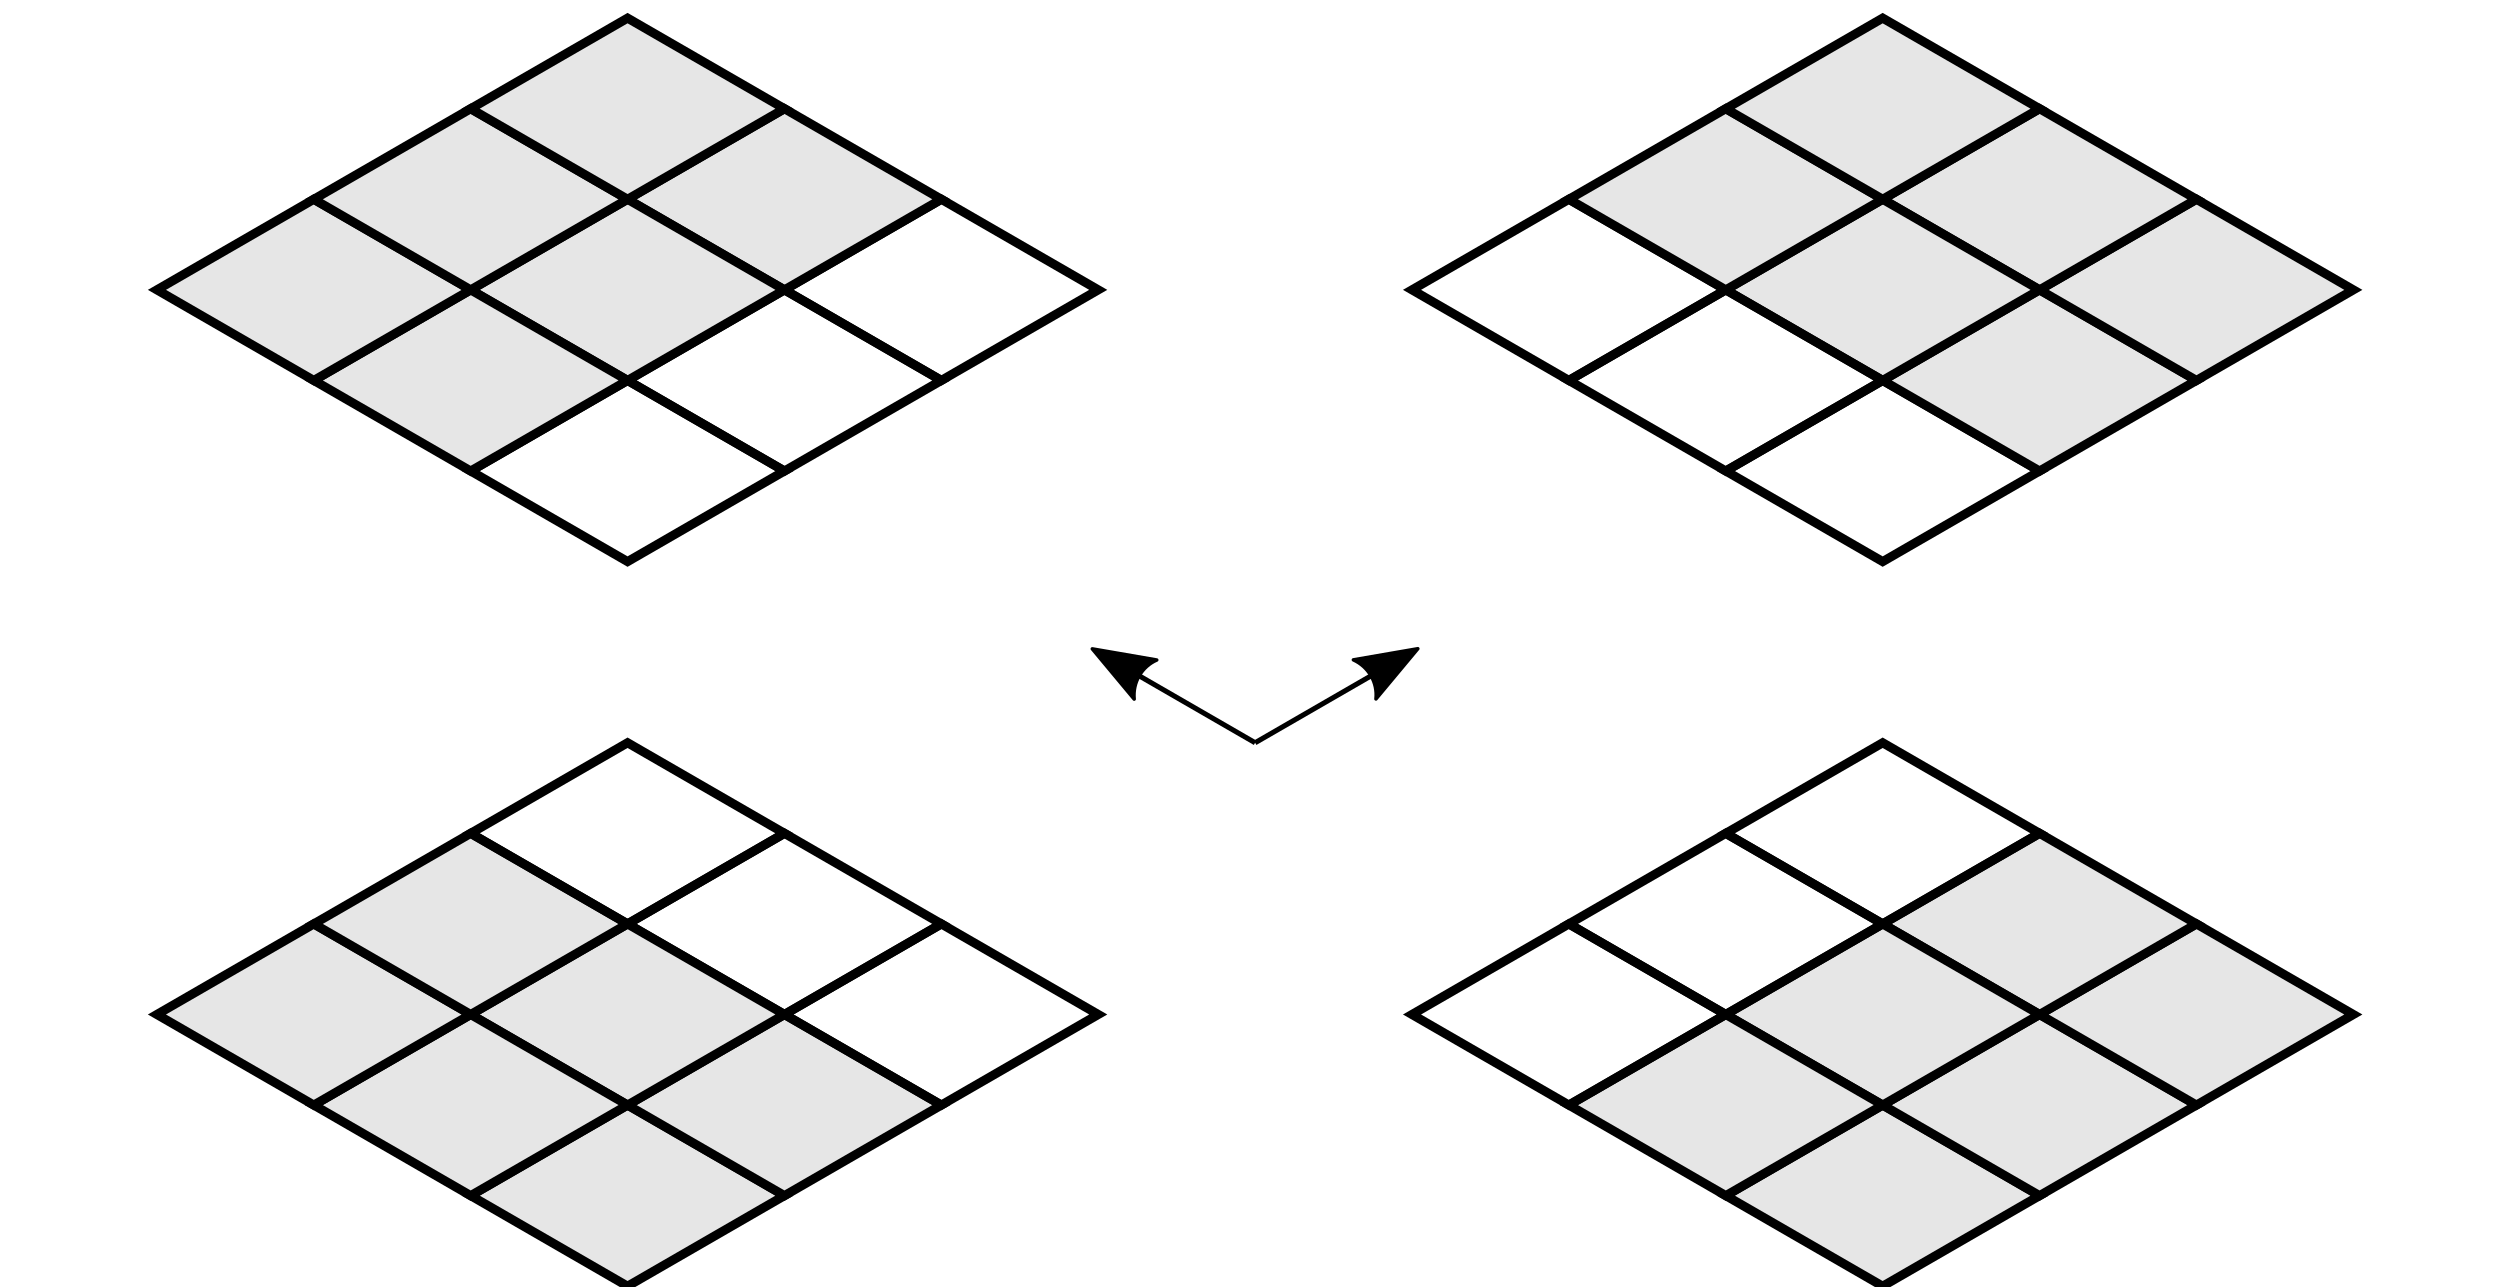
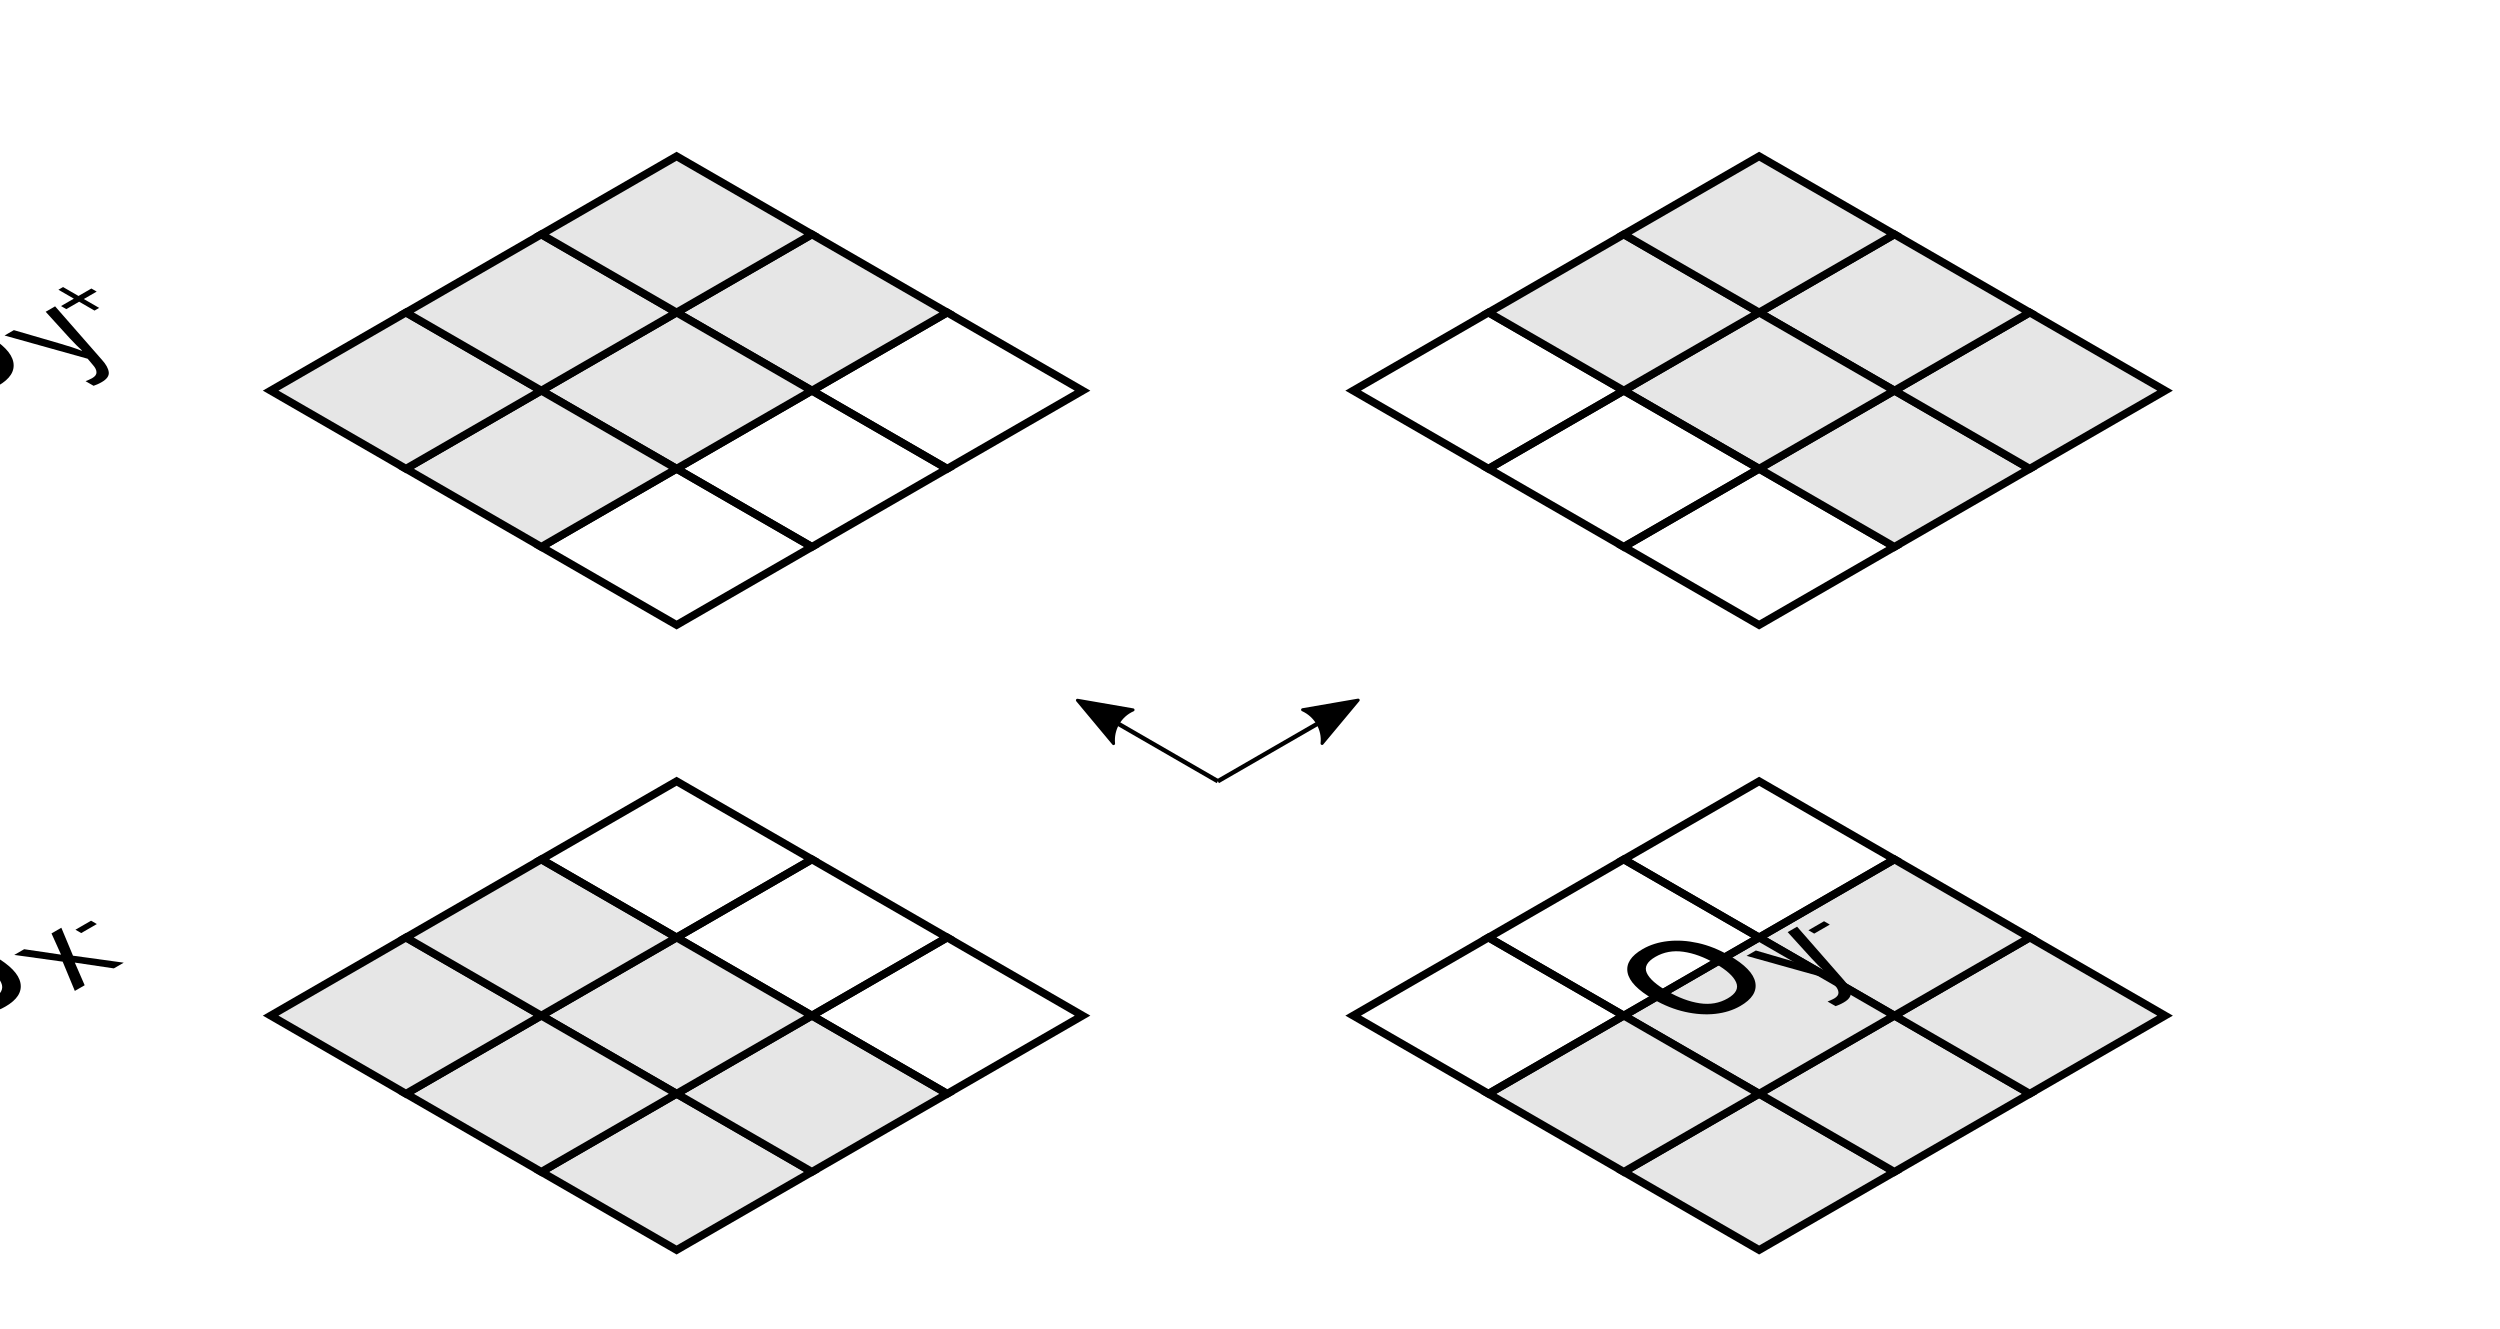
- <svg xmlns="http://www.w3.org/2000/svg" width="138mm" height="71mm" viewBox="0 0 488.976 251.575" id="svg4174" version="1.1">
+ <svg xmlns="http://www.w3.org/2000/svg" width="160mm" height="85mm" viewBox="0 0 566.929 301.181" id="svg4174" version="1.1">
  <defs id="defs4176">
    <marker orient="auto" refY="0" refX="0" id="Arrow2Lend" style="overflow:visible">
      <path id="path4451" style="fill:#000000;fill-opacity:1;fill-rule:evenodd;stroke:#000000;stroke-width:0.625;stroke-linejoin:round;stroke-opacity:1" d="M 8.719,4.034 -2.207,0.016 8.719,-4.002 c -1.745,2.372 -1.735,5.617 -6e-7,8.035 z" transform="matrix(-1.1,0,0,-1.1,-1.1,0)" />
    </marker>
    <marker orient="auto" refY="0" refX="0" id="Arrow2Lend-0" style="overflow:visible">
      <path id="path4451-8" style="fill:#000000;fill-opacity:1;fill-rule:evenodd;stroke:#000000;stroke-width:0.625;stroke-linejoin:round;stroke-opacity:1" d="M 8.719,4.034 -2.207,0.016 8.719,-4.002 c -1.745,2.372 -1.735,5.617 -6e-7,8.035 z" transform="matrix(-1.1,0,0,-1.1,-1.1,0)" />
    </marker>
  </defs>
-   <g id="layer1" transform="translate(0,-800.7874)">
-     <flowRoot xml:space="preserve" id="flowRoot4207" style="font-style:normal;font-weight:normal;font-size:40px;line-height:125%;font-family:sans-serif;text-align:center;letter-spacing:0px;word-spacing:0px;writing-mode:lr-tb;text-anchor:middle;fill:#000000;fill-opacity:1;stroke:none;stroke-width:1px;stroke-linecap:butt;stroke-linejoin:miter;stroke-opacity:1" transform="translate(61.37188,70.86613)">
+   <g id="layer1" transform="translate(0,-751.1811)">
+     <flowRoot xml:space="preserve" id="flowRoot4207" style="font-style:normal;font-weight:normal;font-size:40px;line-height:125%;font-family:sans-serif;text-align:center;letter-spacing:0px;word-spacing:0px;writing-mode:lr-tb;text-anchor:middle;fill:#000000;fill-opacity:1;stroke:none;stroke-width:1px;stroke-linecap:butt;stroke-linejoin:miter;stroke-opacity:1" transform="translate(92.05785,53.1496)">
      <flowRegion id="flowRegion4209">
        <rect id="rect4211" width="70.866" height="70.866" x="212.598" y="910.63" />
      </flowRegion>
      <flowPara id="flowPara4213" />
    </flowRoot>
-     <flowRoot xml:space="preserve" id="flowRoot4233" style="font-style:normal;font-weight:normal;font-size:15px;line-height:125%;font-family:sans-serif;text-align:center;letter-spacing:0px;word-spacing:0px;writing-mode:lr-tb;text-anchor:middle;fill:#000000;fill-opacity:1;stroke:none;stroke-width:1px;stroke-linecap:butt;stroke-linejoin:miter;stroke-opacity:1" transform="translate(61.37188,70.86613)">
+     <flowRoot xml:space="preserve" id="flowRoot4233" style="font-style:normal;font-weight:normal;font-size:15px;line-height:125%;font-family:sans-serif;text-align:center;letter-spacing:0px;word-spacing:0px;writing-mode:lr-tb;text-anchor:middle;fill:#000000;fill-opacity:1;stroke:none;stroke-width:1px;stroke-linecap:butt;stroke-linejoin:miter;stroke-opacity:1" transform="translate(92.05785,53.1496)">
      <flowRegion id="flowRegion4235">
        <rect id="rect4237" width="106.299" height="70.866" x="212.598" y="839.764" style="font-size:15px" />
      </flowRegion>
      <flowPara id="flowPara4239" />
    </flowRoot>
-     <flowRoot xml:space="preserve" id="flowRoot4245" style="font-style:normal;font-weight:normal;font-size:15px;line-height:125%;font-family:sans-serif;text-align:center;letter-spacing:0px;word-spacing:0px;writing-mode:lr-tb;text-anchor:middle;fill:#000000;fill-opacity:1;stroke:none;stroke-width:1px;stroke-linecap:butt;stroke-linejoin:miter;stroke-opacity:1" transform="translate(61.37188,70.86613)">
+     <flowRoot xml:space="preserve" id="flowRoot4245" style="font-style:normal;font-weight:normal;font-size:15px;line-height:125%;font-family:sans-serif;text-align:center;letter-spacing:0px;word-spacing:0px;writing-mode:lr-tb;text-anchor:middle;fill:#000000;fill-opacity:1;stroke:none;stroke-width:1px;stroke-linecap:butt;stroke-linejoin:miter;stroke-opacity:1" transform="translate(92.05785,53.1496)">
      <flowRegion id="flowRegion4247">
        <rect id="rect4249" width="92.058" height="88.583" x="245.488" y="839.764" style="font-size:15px" />
      </flowRegion>
      <flowPara id="flowPara4251" />
    </flowRoot>
-     <g id="g4385" transform="translate(92.05782,-124.0158)">
-       <g id="g4861-94" transform="translate(-337.5453,17.71654)">
-         <g id="g4400" transform="translate(-46.02891,540.3543)">
-           <path id="path4424" d="m 537.004,512.008 c 30.686,-17.717 30.686,-17.717 30.686,-17.717" style="fill:none;fill-rule:evenodd;stroke:#000000;stroke-width:0.999;stroke-linecap:butt;stroke-linejoin:miter;stroke-miterlimit:4;stroke-dasharray:none;stroke-opacity:1;marker-end:url(#Arrow2Lend)" />
-           <path id="path4424-8" d="M 537.004,512.008 506.318,494.291" style="fill:none;fill-rule:evenodd;stroke:#000000;stroke-width:0.999;stroke-linecap:butt;stroke-linejoin:miter;stroke-miterlimit:4;stroke-dasharray:none;stroke-opacity:1;marker-end:url(#Arrow2Lend-0)" />
-           <flowRoot transform="matrix(0.8660254,-0.5,1,0.5773503,-466.9056,142.44)" style="font-style:normal;font-weight:normal;font-size:40px;line-height:125%;font-family:sans-serif;text-align:center;letter-spacing:0px;word-spacing:0px;writing-mode:lr-tb;text-anchor:middle;fill:#000000;fill-opacity:1;stroke:none;stroke-width:1px;stroke-linecap:butt;stroke-linejoin:miter;stroke-opacity:1" id="flowRoot4253-18-58-07-8-9-5" xml:space="preserve">
-             <flowRegion id="flowRegion4255-964-6-5-6-35-7">
-               <rect y="822.047" x="214.802" height="35.433" width="61.372" id="rect4257-33-2-870-8-70-4" />
-             </flowRegion>
-             <flowPara style="font-size:15px" id="flowPara4259-38-84-4-38-81-1">X<flowSpan id="flowSpan4471-85" style="font-size:65%;baseline-shift:sub" />
-             </flowPara>
-           </flowRoot>
-           <flowRoot transform="matrix(0.8660254,-0.5,1,0.5773503,-547.3188,142.44)" style="font-style:normal;font-weight:normal;font-size:40px;line-height:125%;font-family:sans-serif;text-align:center;letter-spacing:0px;word-spacing:0px;writing-mode:lr-tb;text-anchor:middle;fill:#000000;fill-opacity:1;stroke:none;stroke-width:1px;stroke-linecap:butt;stroke-linejoin:miter;stroke-opacity:1" id="flowRoot4253-18-58-07-8-9-5-9" xml:space="preserve">
-             <flowRegion id="flowRegion4255-964-6-5-6-35-7-7">
-               <rect y="822.047" x="214.802" height="35.433" width="61.372" id="rect4257-33-2-870-8-70-4-5" />
-             </flowRegion>
-             <flowPara style="font-size:15px" id="flowPara4259-38-84-4-38-81-1-3">Y</flowPara>
-           </flowRoot>
-         </g>
-       </g>
+     <g id="g4400" transform="translate(-260.8304,416.3386)">
+       <path id="path4424" d="m 537.004,512.008 c 30.686,-17.717 30.686,-17.717 30.686,-17.717" style="fill:none;fill-rule:evenodd;stroke:#000000;stroke-width:0.999;stroke-linecap:butt;stroke-linejoin:miter;stroke-miterlimit:4;stroke-dasharray:none;stroke-opacity:1;marker-end:url(#Arrow2Lend)" />
+       <path id="path4424-8" d="M 537.004,512.008 506.318,494.291" style="fill:none;fill-rule:evenodd;stroke:#000000;stroke-width:0.999;stroke-linecap:butt;stroke-linejoin:miter;stroke-miterlimit:4;stroke-dasharray:none;stroke-opacity:1;marker-end:url(#Arrow2Lend-0)" />
+       <flowRoot transform="matrix(0.8660254,-0.5,1,0.5773503,-466.9056,142.44)" style="font-style:normal;font-weight:normal;font-size:40px;line-height:125%;font-family:sans-serif;text-align:center;letter-spacing:0px;word-spacing:0px;writing-mode:lr-tb;text-anchor:middle;fill:#000000;fill-opacity:1;stroke:none;stroke-width:1px;stroke-linecap:butt;stroke-linejoin:miter;stroke-opacity:1" id="flowRoot4253-18-58-07-8-9-5" xml:space="preserve">
+         <flowRegion id="flowRegion4255-964-6-5-6-35-7">
+           <rect y="822.047" x="214.802" height="35.433" width="61.372" id="rect4257-33-2-870-8-70-4" />
+         </flowRegion>
+         <flowPara style="font-size:15px" id="flowPara4259-38-84-4-38-81-1">X<flowSpan id="flowSpan4471-85" style="font-size:65%;baseline-shift:sub" />
+         </flowPara>
+       </flowRoot>
+       <flowRoot transform="matrix(0.8660254,-0.5,1,0.5773503,-547.3188,142.44)" style="font-style:normal;font-weight:normal;font-size:40px;line-height:125%;font-family:sans-serif;text-align:center;letter-spacing:0px;word-spacing:0px;writing-mode:lr-tb;text-anchor:middle;fill:#000000;fill-opacity:1;stroke:none;stroke-width:1px;stroke-linecap:butt;stroke-linejoin:miter;stroke-opacity:1" id="flowRoot4253-18-58-07-8-9-5-9" xml:space="preserve">
+         <flowRegion id="flowRegion4255-964-6-5-6-35-7-7">
+           <rect y="822.047" x="214.802" height="35.433" width="61.372" id="rect4257-33-2-870-8-70-4-5" />
+         </flowRegion>
+         <flowPara style="font-size:15px" id="flowPara4259-38-84-4-38-81-1-3">Y</flowPara>
+       </flowRoot>
    </g>
-     <g id="g4347" transform="translate(-3.2524671e-5,212.5984)">
+     <text transform="matrix(0.8660254,-0.5,1,0.5773503,0,0)" id="text4259" y="848.432" x="-876.247" style="font-style:normal;font-weight:normal;font-size:40px;line-height:125%;font-family:sans-serif;text-align:center;letter-spacing:0px;word-spacing:0px;writing-mode:lr-tb;text-anchor:middle;fill:#000000;fill-opacity:1;stroke:none;stroke-width:1px;stroke-linecap:butt;stroke-linejoin:miter;stroke-opacity:1" xml:space="preserve">
+       <tspan y="848.432" x="-876.247" id="tspan4261">o<tspan id="tspan4297" style="font-size:65%;baseline-shift:sub">x<tspan id="tspan4299" style="font-size:65%;baseline-shift:super">-</tspan>
+         </tspan>
+       </tspan>
+     </text>
+     <text transform="matrix(0.8660254,-0.5,1,0.5773503,0,0)" id="text4259-4" y="725.688" x="-734.515" style="font-style:normal;font-weight:normal;font-size:40px;line-height:125%;font-family:sans-serif;text-align:center;letter-spacing:0px;word-spacing:0px;writing-mode:lr-tb;text-anchor:middle;fill:#000000;fill-opacity:1;stroke:none;stroke-width:1px;stroke-linecap:butt;stroke-linejoin:miter;stroke-opacity:1" xml:space="preserve">
+       <tspan y="725.688" x="-734.515" id="tspan4261-7">o<tspan id="tspan4297-6" style="font-size:65%;baseline-shift:sub">y<tspan id="tspan4301-1" style="font-size:65%;baseline-shift:super">+</tspan>
+         </tspan>
+       </tspan>
+     </text>
+     <text transform="matrix(0.8660254,-0.5,1,0.5773503,0,0)" id="text4259-8" y="922.29" x="-507.498" style="font-style:normal;font-weight:normal;font-size:40px;line-height:125%;font-family:sans-serif;text-align:center;letter-spacing:0px;word-spacing:0px;writing-mode:lr-tb;text-anchor:middle;fill:#000000;fill-opacity:1;stroke:none;stroke-width:1px;stroke-linecap:butt;stroke-linejoin:miter;stroke-opacity:1" xml:space="preserve">
+       <tspan y="922.29" x="-507.498" id="tspan4261-6">o<tspan id="tspan4297-0" style="font-size:65%;baseline-shift:sub">x<tspan id="tspan4299-4" style="font-size:65%;baseline-shift:super">+</tspan>
+         </tspan>
+       </tspan>
+     </text>
+     <g id="g4347" transform="translate(30.68596,194.8819)">
      <path id="path4243-3-2-91-88-5-7-6" d="m 368.231,698.031 30.686,-17.717 -30.686,-17.717 -30.686,17.717 z" style="fill:none;fill-rule:evenodd;stroke:#000000;stroke-width:1.772;stroke-linecap:square;stroke-linejoin:miter;stroke-miterlimit:4;stroke-dasharray:none;stroke-opacity:1" />
      <path id="path4243-3-2-91-88-5-7-0-4" d="m 398.917,680.315 30.686,-17.717 -30.686,-17.717 -30.686,17.717 z" style="fill:#e6e6e6;fill-rule:evenodd;stroke:#000000;stroke-width:1.772;stroke-linecap:square;stroke-linejoin:miter;stroke-miterlimit:4;stroke-dasharray:none;stroke-opacity:1" />
      <path id="path4243-3-2-91-88-5-7-3-6" d="m 429.603,662.598 30.686,-17.717 -30.686,-17.717 -30.686,17.717 z" style="fill:#e6e6e6;fill-rule:evenodd;stroke:#000000;stroke-width:1.772;stroke-linecap:square;stroke-linejoin:miter;stroke-miterlimit:4;stroke-dasharray:none;stroke-opacity:1" />
      <path id="path4243-3-2-91-88-5-7-09-25" d="m 398.917,644.882 30.686,-17.717 -30.686,-17.717 -30.686,17.717 z" style="fill:#e6e6e6;fill-rule:evenodd;stroke:#000000;stroke-width:1.772;stroke-linecap:square;stroke-linejoin:miter;stroke-miterlimit:4;stroke-dasharray:none;stroke-opacity:1" />
      <path id="path4243-3-2-91-88-5-7-2-8" d="m 368.231,662.598 30.686,-17.717 -30.686,-17.717 -30.686,17.717 z" style="fill:#e6e6e6;fill-rule:evenodd;stroke:#000000;stroke-width:1.772;stroke-linecap:square;stroke-linejoin:miter;stroke-miterlimit:4;stroke-dasharray:none;stroke-opacity:1" />
      <path id="path4243-3-2-91-88-5-7-5-62" d="m 337.545,680.315 30.686,-17.717 -30.686,-17.717 -30.686,17.717 z" style="fill:none;fill-rule:evenodd;stroke:#000000;stroke-width:1.772;stroke-linecap:square;stroke-linejoin:miter;stroke-miterlimit:4;stroke-dasharray:none;stroke-opacity:1" />
      <path id="path4243-3-2-91-88-5-7-4-84" d="m 306.859,662.598 30.686,-17.717 -30.686,-17.717 -30.686,17.717 z" style="fill:none;fill-rule:evenodd;stroke:#000000;stroke-width:1.772;stroke-linecap:square;stroke-linejoin:miter;stroke-miterlimit:4;stroke-dasharray:none;stroke-opacity:1" />
      <path id="path4243-3-2-91-88-5-7-05-7" d="m 337.545,644.882 30.686,-17.717 -30.686,-17.717 -30.686,17.717 z" style="fill:#e6e6e6;fill-rule:evenodd;stroke:#000000;stroke-width:1.772;stroke-linecap:square;stroke-linejoin:miter;stroke-miterlimit:4;stroke-dasharray:none;stroke-opacity:1" />
      <path id="path4243-3-2-91-88-5-7-9-24" d="m 368.231,627.165 30.686,-17.717 -30.686,-17.717 -30.686,17.717 z" style="fill:#e6e6e6;fill-rule:evenodd;stroke:#000000;stroke-width:1.772;stroke-linecap:square;stroke-linejoin:miter;stroke-miterlimit:4;stroke-dasharray:none;stroke-opacity:1" />
    </g>
-     <g id="g4358" transform="translate(-2.0631167e-5,354.3307)">
+     <g id="g4358" transform="translate(30.68595,336.6142)">
      <path id="path4243-3-2-91-88-5-7-46-0" d="m 122.744,698.031 30.686,-17.717 -30.686,-17.717 -30.686,17.717 z" style="fill:#e6e6e6;fill-rule:evenodd;stroke:#000000;stroke-width:1.772;stroke-linecap:square;stroke-linejoin:miter;stroke-miterlimit:4;stroke-dasharray:none;stroke-opacity:1" />
      <path id="path4243-3-2-91-88-5-7-0-9-6" d="m 153.43,680.315 30.686,-17.717 -30.686,-17.717 -30.686,17.717 z" style="fill:#e6e6e6;fill-rule:evenodd;stroke:#000000;stroke-width:1.772;stroke-linecap:square;stroke-linejoin:miter;stroke-miterlimit:4;stroke-dasharray:none;stroke-opacity:1" />
      <path id="path4243-3-2-91-88-5-7-3-2-2" d="m 184.116,662.598 30.686,-17.717 -30.686,-17.717 -30.686,17.717 z" style="fill:none;fill-rule:evenodd;stroke:#000000;stroke-width:1.772;stroke-linecap:square;stroke-linejoin:miter;stroke-miterlimit:4;stroke-dasharray:none;stroke-opacity:1" />
      <path id="path4243-3-2-91-88-5-7-09-2-9" d="m 153.43,644.882 30.686,-17.717 -30.686,-17.717 -30.686,17.717 z" style="fill:none;fill-rule:evenodd;stroke:#000000;stroke-width:1.772;stroke-linecap:square;stroke-linejoin:miter;stroke-miterlimit:4;stroke-dasharray:none;stroke-opacity:1" />
      <path id="path4243-3-2-91-88-5-7-2-4-9" d="m 122.744,662.598 30.686,-17.717 -30.686,-17.717 -30.686,17.717 z" style="fill:#e6e6e6;fill-rule:evenodd;stroke:#000000;stroke-width:1.772;stroke-linecap:square;stroke-linejoin:miter;stroke-miterlimit:4;stroke-dasharray:none;stroke-opacity:1" />
      <path id="path4243-3-2-91-88-5-7-5-7-08" d="M 92.058,680.315 122.744,662.598 92.058,644.882 61.372,662.598 Z" style="fill:#e6e6e6;fill-rule:evenodd;stroke:#000000;stroke-width:1.772;stroke-linecap:square;stroke-linejoin:miter;stroke-miterlimit:4;stroke-dasharray:none;stroke-opacity:1" />
      <path id="path4243-3-2-91-88-5-7-4-7-1" d="m 61.372,662.598 30.686,-17.717 -30.686,-17.717 -30.686,17.717 z" style="fill:#e6e6e6;fill-rule:evenodd;stroke:#000000;stroke-width:1.772;stroke-linecap:square;stroke-linejoin:miter;stroke-miterlimit:4;stroke-dasharray:none;stroke-opacity:1" />
      <path id="path4243-3-2-91-88-5-7-05-5-3" d="M 92.058,644.882 122.744,627.165 92.058,609.449 61.372,627.165 Z" style="fill:#e6e6e6;fill-rule:evenodd;stroke:#000000;stroke-width:1.772;stroke-linecap:square;stroke-linejoin:miter;stroke-miterlimit:4;stroke-dasharray:none;stroke-opacity:1" />
      <path id="path4243-3-2-91-88-5-7-9-4-1" d="m 122.744,627.165 30.686,-17.717 -30.686,-17.717 -30.686,17.717 z" style="fill:none;fill-rule:evenodd;stroke:#000000;stroke-width:1.772;stroke-linecap:square;stroke-linejoin:miter;stroke-miterlimit:4;stroke-dasharray:none;stroke-opacity:1" />
    </g>
-     <g id="g4336" transform="translate(-245.4875,354.3307)">
+     <g id="g4336" transform="translate(-214.8016,336.6142)">
      <path id="path4243-3-2-91-88-5-7-8-1" d="m 368.231,556.299 30.686,-17.717 -30.686,-17.717 -30.686,17.717 z" style="fill:none;fill-rule:evenodd;stroke:#000000;stroke-width:1.772;stroke-linecap:square;stroke-linejoin:miter;stroke-miterlimit:4;stroke-dasharray:none;stroke-opacity:1" />
      <path id="path4243-3-2-91-88-5-7-0-1-0" d="m 398.917,538.583 30.686,-17.717 -30.686,-17.717 -30.686,17.717 z" style="fill:none;fill-rule:evenodd;stroke:#000000;stroke-width:1.772;stroke-linecap:square;stroke-linejoin:miter;stroke-miterlimit:4;stroke-dasharray:none;stroke-opacity:1" />
      <path id="path4243-3-2-91-88-5-7-3-28-3" d="M 429.603,520.866 460.289,503.15 429.603,485.433 398.917,503.15 Z" style="fill:none;fill-rule:evenodd;stroke:#000000;stroke-width:1.772;stroke-linecap:square;stroke-linejoin:miter;stroke-miterlimit:4;stroke-dasharray:none;stroke-opacity:1" />
      <path id="path4243-3-2-91-88-5-7-09-9-4" d="m 398.917,503.15 30.686,-17.717 -30.686,-17.717 -30.686,17.717 z" style="fill:#e6e6e6;fill-opacity:1;fill-rule:evenodd;stroke:#000000;stroke-width:1.772;stroke-linecap:square;stroke-linejoin:miter;stroke-miterlimit:4;stroke-dasharray:none;stroke-opacity:1" />
      <path id="path4243-3-2-91-88-5-7-2-3-0" d="M 368.231,520.866 398.917,503.15 368.231,485.433 337.545,503.15 Z" style="fill:#e6e6e6;fill-opacity:1;fill-rule:evenodd;stroke:#000000;stroke-width:1.772;stroke-linecap:square;stroke-linejoin:miter;stroke-miterlimit:4;stroke-dasharray:none;stroke-opacity:1" />
      <path id="path4243-3-2-91-88-5-7-5-6-3" d="m 337.545,538.583 30.686,-17.717 -30.686,-17.717 -30.686,17.717 z" style="fill:#e6e6e6;fill-opacity:1;fill-rule:evenodd;stroke:#000000;stroke-width:1.772;stroke-linecap:square;stroke-linejoin:miter;stroke-miterlimit:4;stroke-dasharray:none;stroke-opacity:1" />
      <path id="path4243-3-2-91-88-5-7-4-8-9" d="M 306.859,520.866 337.545,503.15 306.859,485.433 276.173,503.15 Z" style="fill:#e6e6e6;fill-opacity:1;fill-rule:evenodd;stroke:#000000;stroke-width:1.772;stroke-linecap:square;stroke-linejoin:miter;stroke-miterlimit:4;stroke-dasharray:none;stroke-opacity:1" />
      <path id="path4243-3-2-91-88-5-7-05-0-1" d="m 337.545,503.15 30.686,-17.717 -30.686,-17.717 -30.686,17.717 z" style="fill:#e6e6e6;fill-opacity:1;fill-rule:evenodd;stroke:#000000;stroke-width:1.772;stroke-linecap:square;stroke-linejoin:miter;stroke-miterlimit:4;stroke-dasharray:none;stroke-opacity:1" />
      <path id="path4243-3-2-91-88-5-7-9-2-9" d="m 368.231,485.433 30.686,-17.717 -30.686,-17.717 -30.686,17.717 z" style="fill:#e6e6e6;fill-opacity:1;fill-rule:evenodd;stroke:#000000;stroke-width:1.772;stroke-linecap:square;stroke-linejoin:miter;stroke-miterlimit:4;stroke-dasharray:none;stroke-opacity:1" />
    </g>
-     <g id="g4369" transform="translate(245.4875,496.063)">
+     <g id="g4369" transform="translate(276.1734,478.3465)">
      <path id="path4243-3-2-91-88-5-7-46-1-6" d="M 122.744,556.299 153.43,538.583 122.744,520.866 92.058,538.583 Z" style="fill:#e6e6e6;fill-opacity:1;fill-rule:evenodd;stroke:#000000;stroke-width:1.772;stroke-linecap:square;stroke-linejoin:miter;stroke-miterlimit:4;stroke-dasharray:none;stroke-opacity:1" />
      <path id="path4243-3-2-91-88-5-7-0-9-0-9" d="m 153.43,538.583 30.686,-17.717 -30.686,-17.717 -30.686,17.717 z" style="fill:#e6e6e6;fill-opacity:1;fill-rule:evenodd;stroke:#000000;stroke-width:1.772;stroke-linecap:square;stroke-linejoin:miter;stroke-miterlimit:4;stroke-dasharray:none;stroke-opacity:1" />
      <path id="path4243-3-2-91-88-5-7-3-2-5-3" d="M 184.116,520.866 214.802,503.15 184.116,485.433 153.43,503.15 Z" style="fill:#e6e6e6;fill-opacity:1;fill-rule:evenodd;stroke:#000000;stroke-width:1.772;stroke-linecap:square;stroke-linejoin:miter;stroke-miterlimit:4;stroke-dasharray:none;stroke-opacity:1" />
      <path id="path4243-3-2-91-88-5-7-09-2-1-3" d="m 153.43,503.15 30.686,-17.717 -30.686,-17.717 -30.686,17.717 z" style="fill:#e6e6e6;fill-opacity:1;fill-rule:evenodd;stroke:#000000;stroke-width:1.772;stroke-linecap:square;stroke-linejoin:miter;stroke-miterlimit:4;stroke-dasharray:none;stroke-opacity:1" />
      <path id="path4243-3-2-91-88-5-7-2-4-1-8" d="M 122.744,520.866 153.43,503.15 122.744,485.433 92.058,503.15 Z" style="fill:#e6e6e6;fill-opacity:1;fill-rule:evenodd;stroke:#000000;stroke-width:1.772;stroke-linecap:square;stroke-linejoin:miter;stroke-miterlimit:4;stroke-dasharray:none;stroke-opacity:1" />
      <path id="path4243-3-2-91-88-5-7-5-7-0-0" d="M 92.058,538.583 122.744,520.866 92.058,503.15 61.372,520.866 Z" style="fill:#e6e6e6;fill-opacity:1;fill-rule:evenodd;stroke:#000000;stroke-width:1.772;stroke-linecap:square;stroke-linejoin:miter;stroke-miterlimit:4;stroke-dasharray:none;stroke-opacity:1" />
      <path id="path4243-3-2-91-88-5-7-4-7-8-5" d="M 61.372,520.866 92.058,503.15 61.372,485.433 30.686,503.15 Z" style="fill:none;fill-rule:evenodd;stroke:#000000;stroke-width:1.772;stroke-linecap:square;stroke-linejoin:miter;stroke-miterlimit:4;stroke-dasharray:none;stroke-opacity:1" />
      <path id="path4243-3-2-91-88-5-7-05-5-5-6" d="M 92.058,503.15 122.744,485.433 92.058,467.717 61.372,485.433 Z" style="fill:none;fill-rule:evenodd;stroke:#000000;stroke-width:1.772;stroke-linecap:square;stroke-linejoin:miter;stroke-miterlimit:4;stroke-dasharray:none;stroke-opacity:1" />
      <path id="path4243-3-2-91-88-5-7-9-4-0-6" d="M 122.744,485.433 153.43,467.717 122.744,450 92.058,467.717 Z" style="fill:none;fill-rule:evenodd;stroke:#000000;stroke-width:1.772;stroke-linecap:square;stroke-linejoin:miter;stroke-miterlimit:4;stroke-dasharray:none;stroke-opacity:1" />
    </g>
+     <text transform="matrix(0.8660254,-0.5,1,0.5773503,0,0)" id="text4259-0" y="1045.034" x="-649.231" style="font-style:normal;font-weight:normal;font-size:40px;line-height:125%;font-family:sans-serif;text-align:center;letter-spacing:0px;word-spacing:0px;writing-mode:lr-tb;text-anchor:middle;fill:#000000;fill-opacity:1;stroke:none;stroke-width:1px;stroke-linecap:butt;stroke-linejoin:miter;stroke-opacity:1" xml:space="preserve">
+       <tspan y="1045.034" x="-649.231" id="tspan4261-64">o<tspan id="tspan4297-62" style="font-size:65%;baseline-shift:sub">y<tspan id="tspan4301-86" style="font-size:65%;baseline-shift:super">-</tspan>
+         </tspan>
+       </tspan>
+     </text>
  </g>
</svg>
